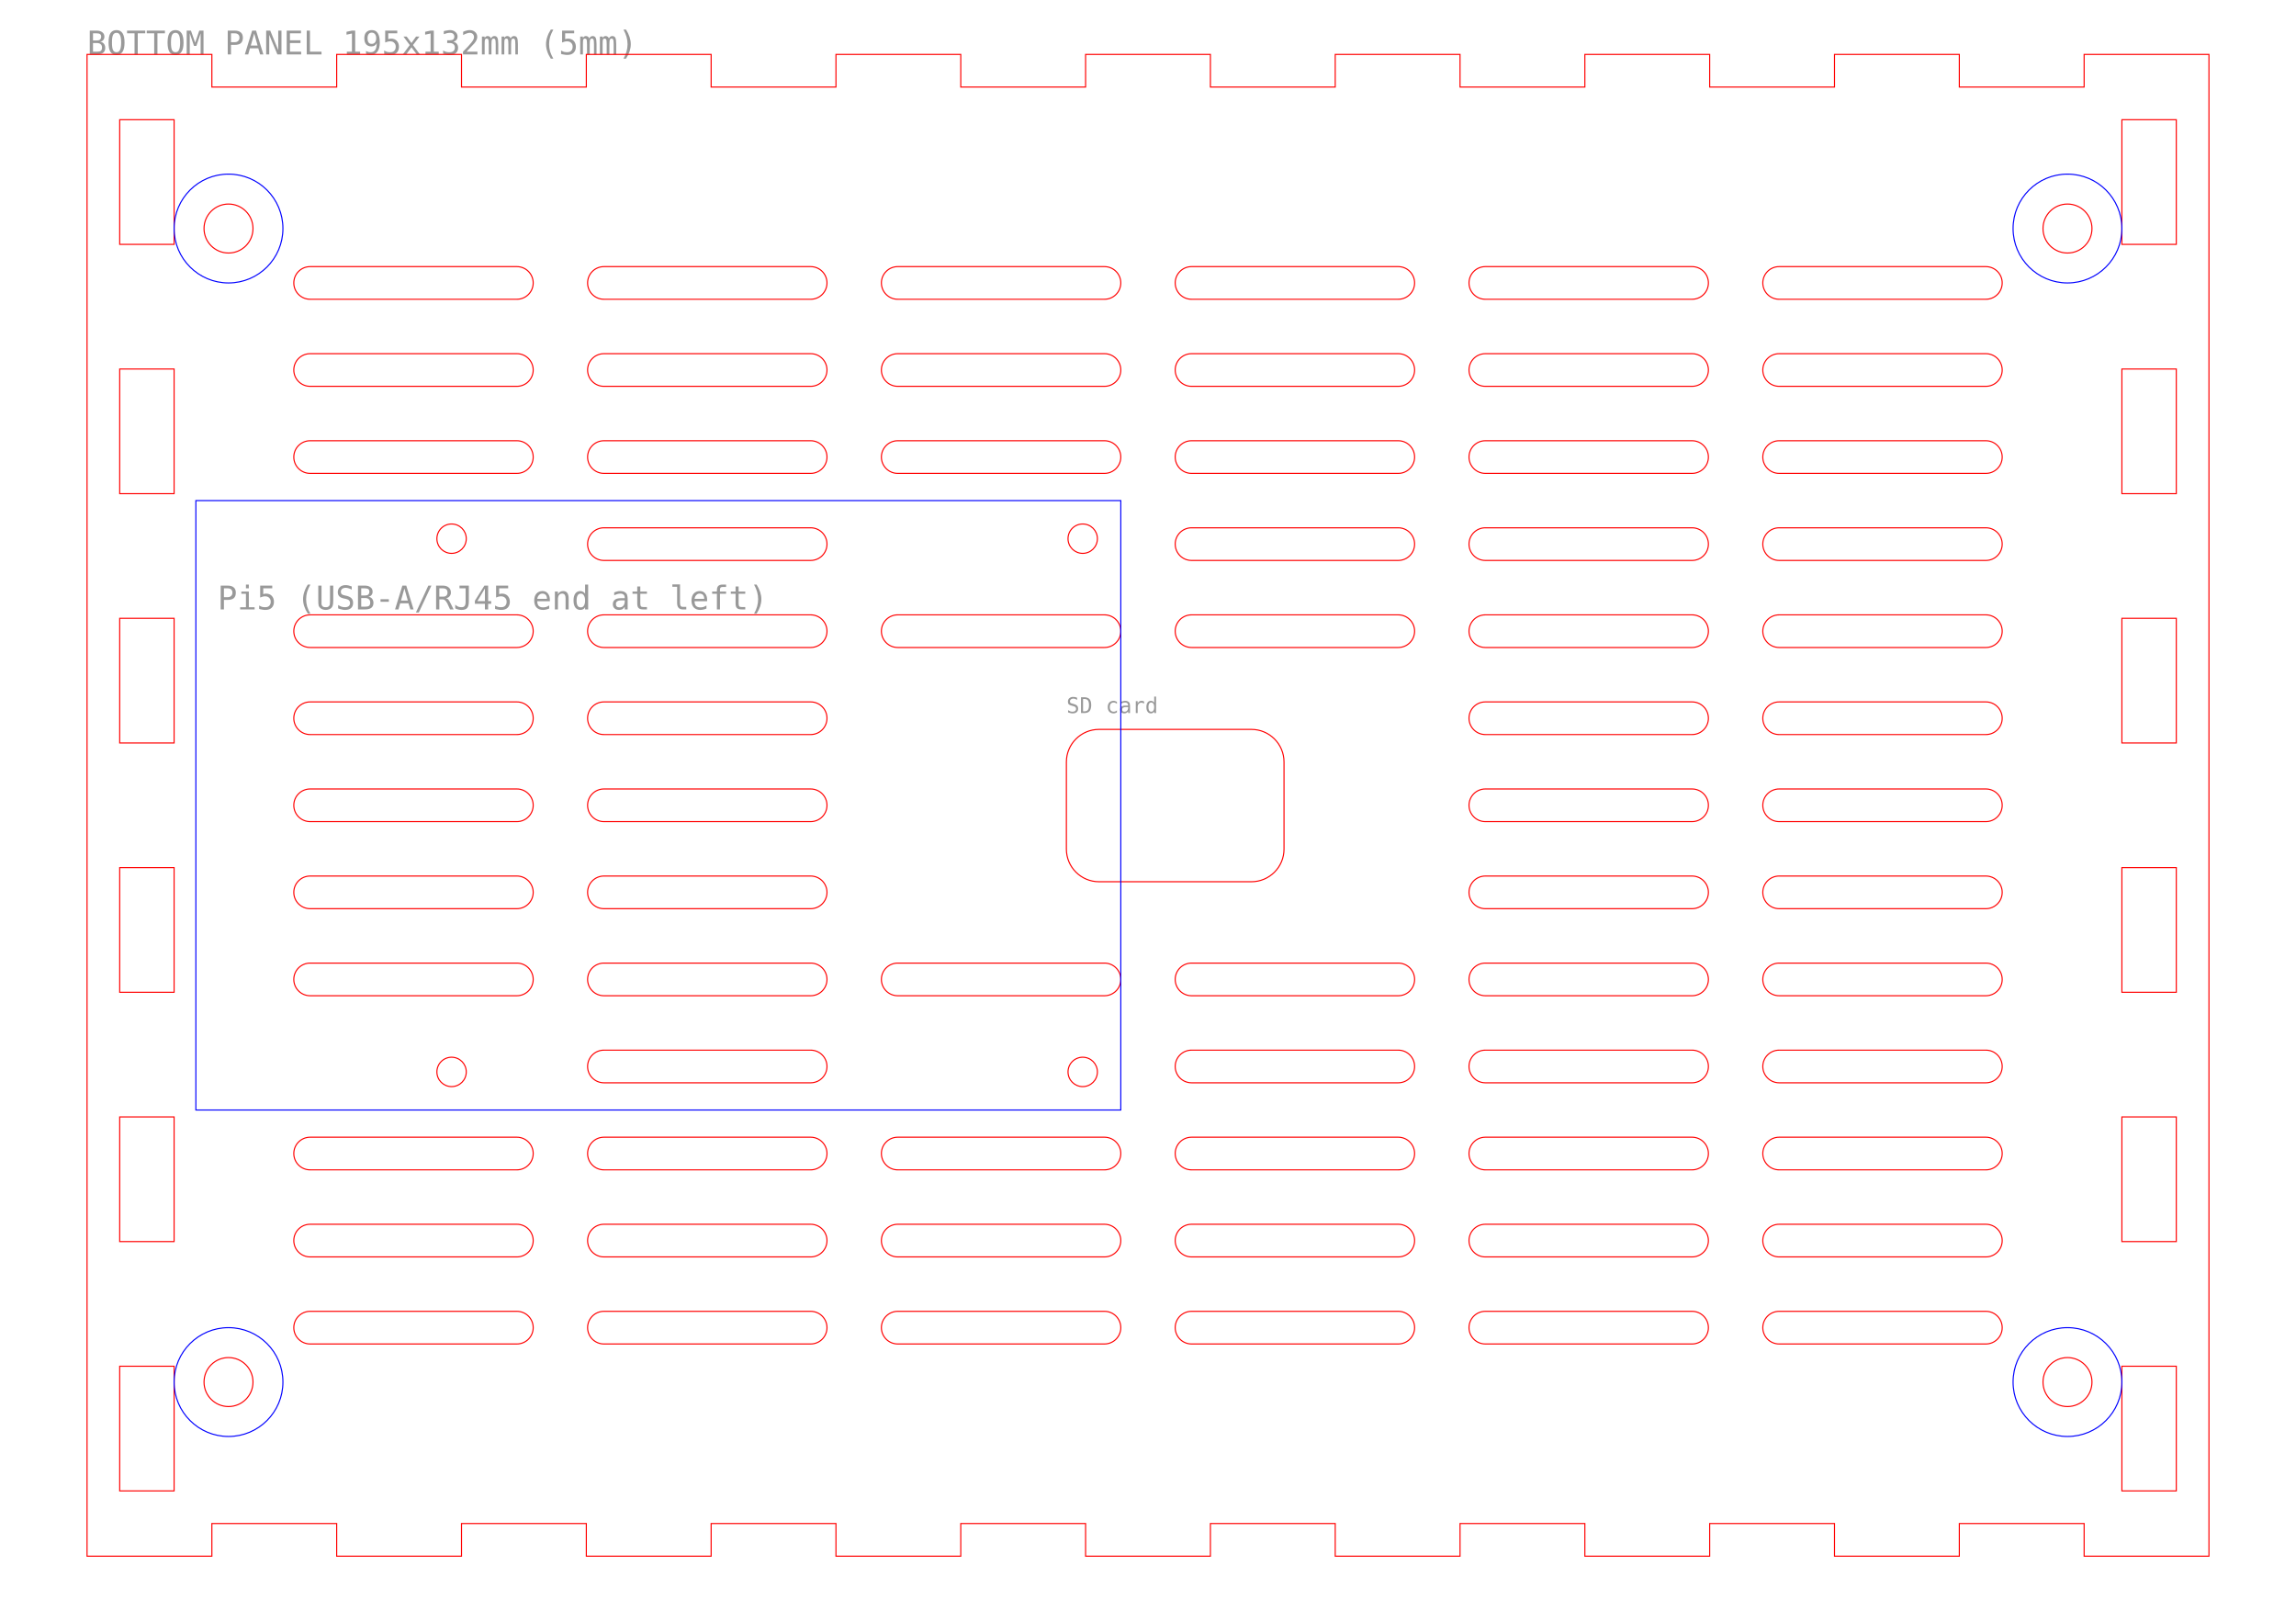
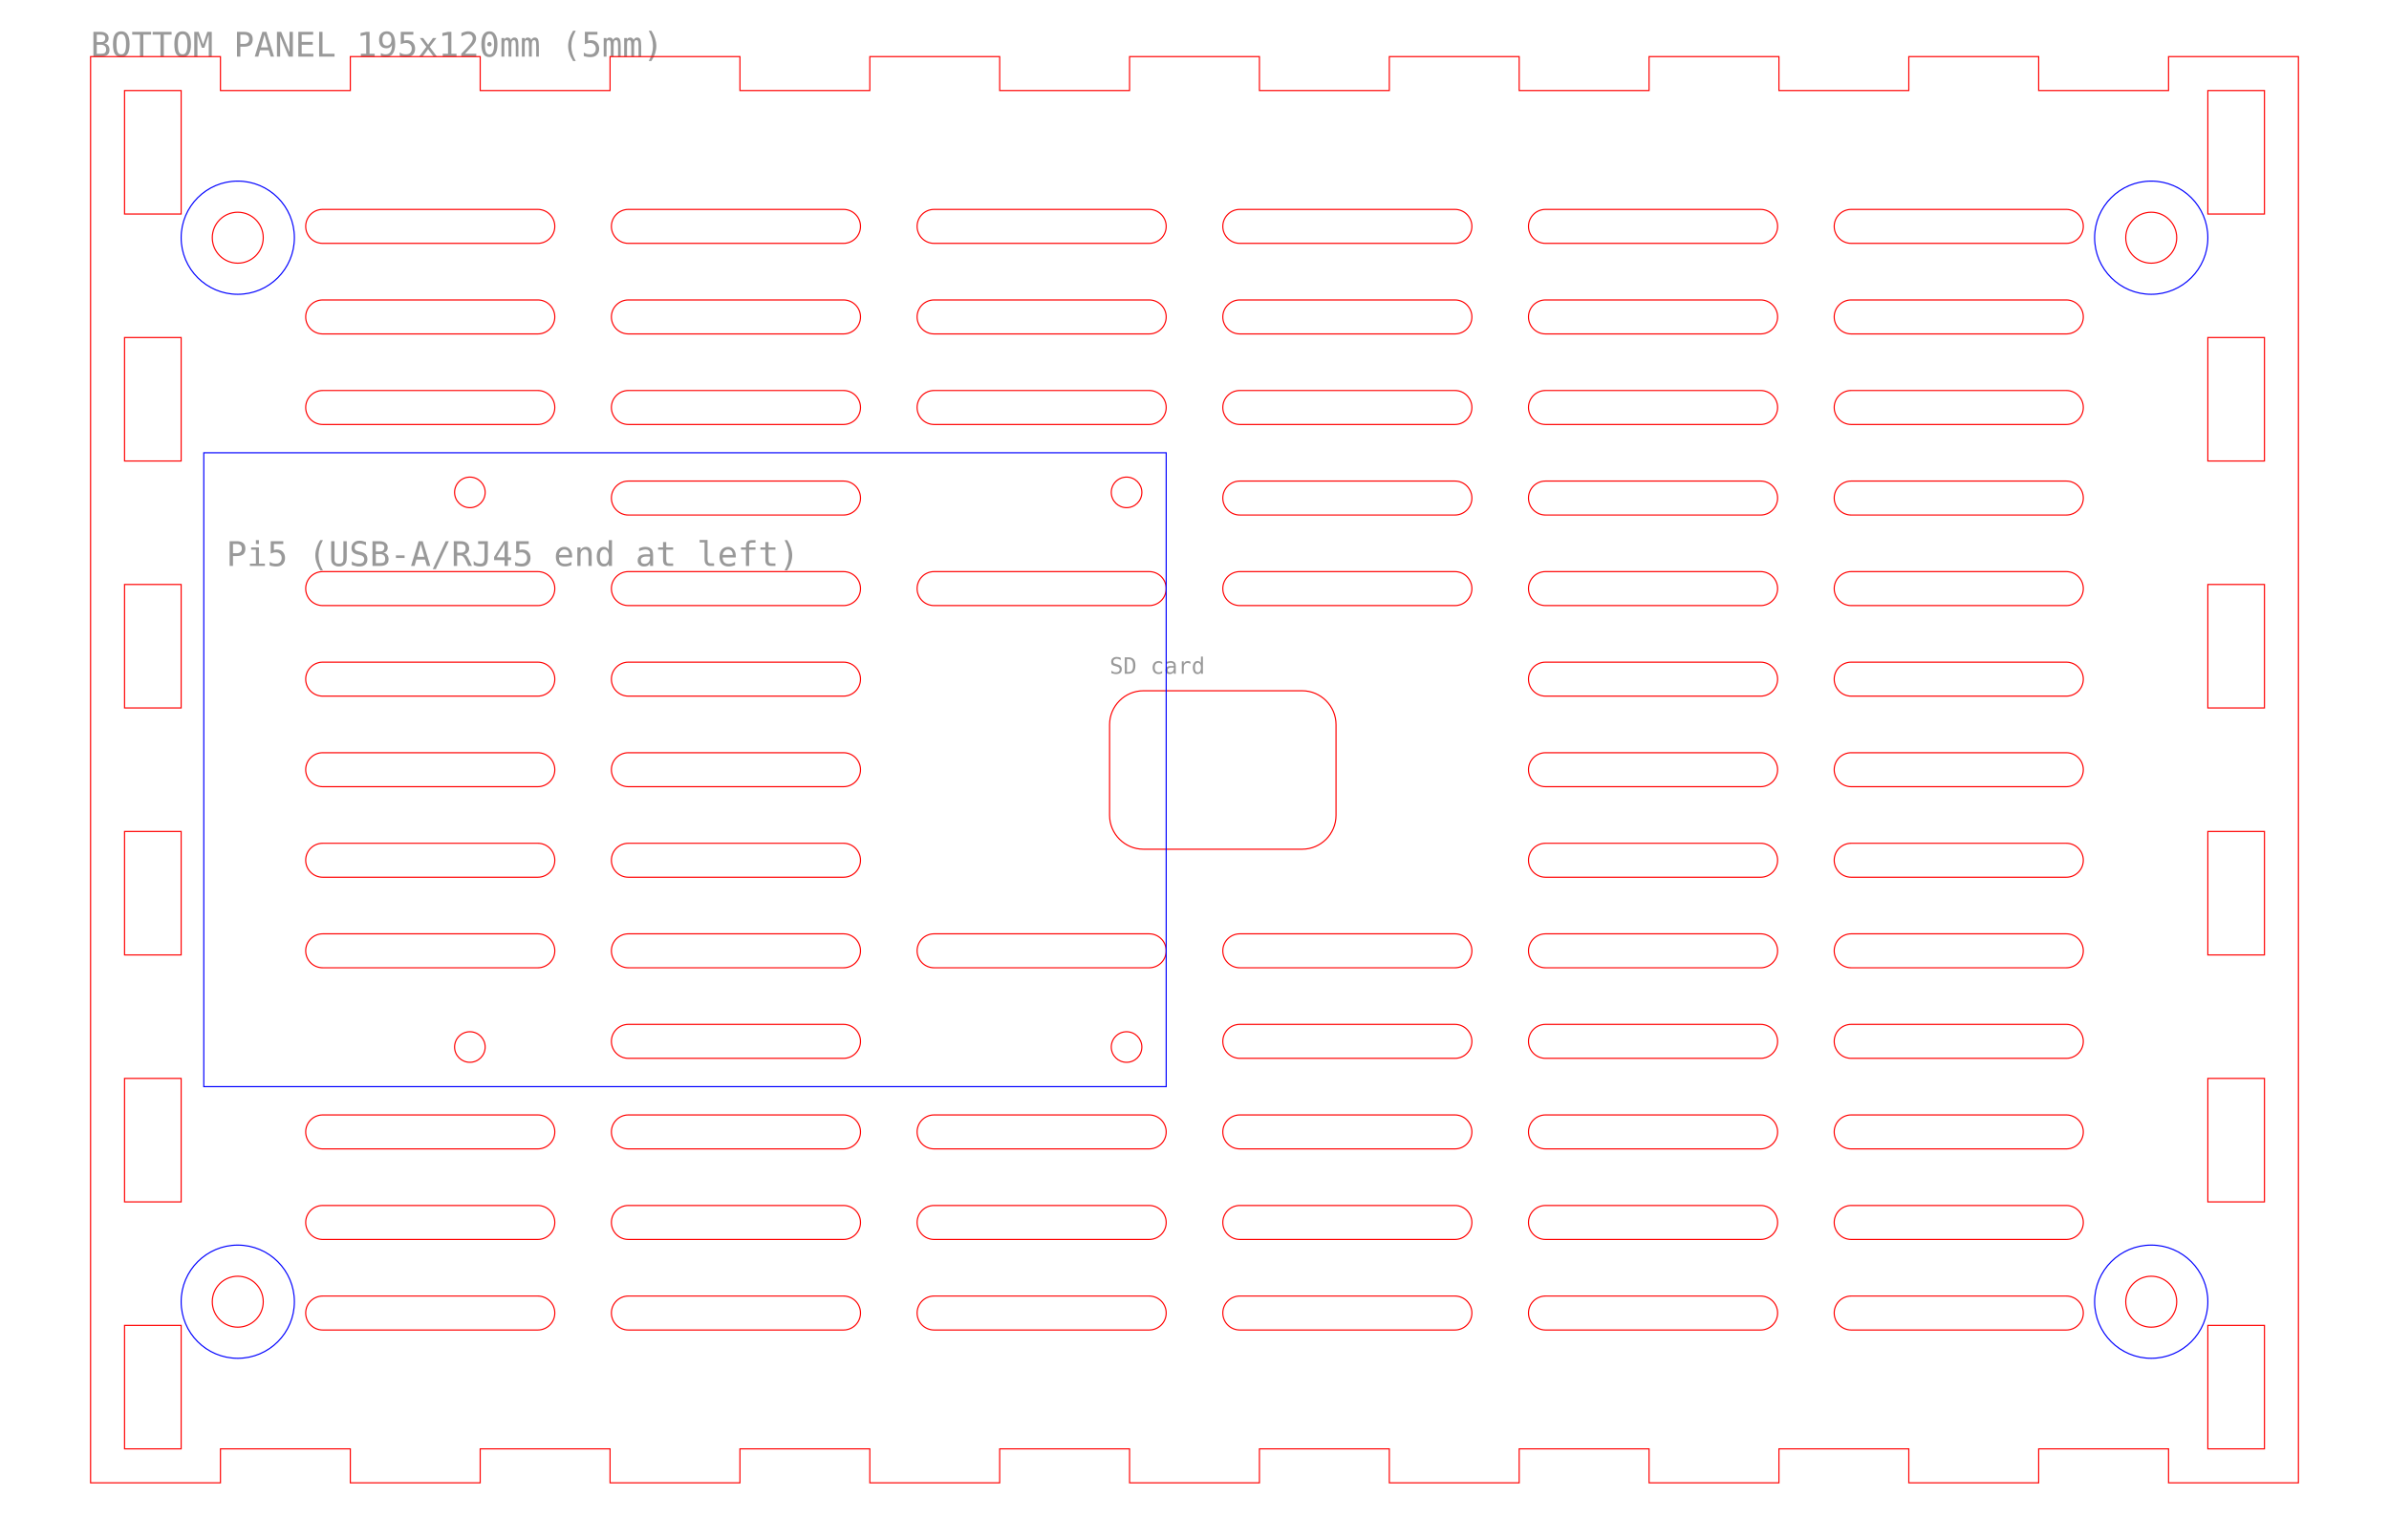
- <svg xmlns="http://www.w3.org/2000/svg" width="211mm" height="148mm" viewBox="0 0 211 148">
-   <text x="8" y="5" font-size="3" fill="#999" font-family="monospace">BOTTOM PANEL 195x132mm (5mm)</text>
-   <path d="M 8,8 L 8,5 L 19.471,5 L 19.471,8 L 30.941,8 L 30.941,5 L 42.412,5 L 42.412,8 L 53.882,8 L 53.882,5 L 65.353,5 L 65.353,8 L 76.824,8 L 76.824,5 L 88.294,5 L 88.294,8 L 99.765,8 L 99.765,5 L 111.235,5 L 111.235,8 L 122.706,8 L 122.706,5 L 134.176,5 L 134.176,8 L 145.647,8 L 145.647,5 L 157.118,5 L 157.118,8 L 168.588,8 L 168.588,5 L 180.059,5 L 180.059,8 L 191.529,8 L 191.529,5 L 203,5 L 203,8 L 203,140 L 203,143 L 191.529,143 L 191.529,140 L 180.059,140 L 180.059,143 L 168.588,143 L 168.588,140 L 157.118,140 L 157.118,143 L 145.647,143 L 145.647,140 L 134.176,140 L 134.176,143 L 122.706,143 L 122.706,140 L 111.235,140 L 111.235,143 L 99.765,143 L 99.765,140 L 88.294,140 L 88.294,143 L 76.824,143 L 76.824,140 L 65.353,140 L 65.353,143 L 53.882,143 L 53.882,140 L 42.412,140 L 42.412,143 L 30.941,143 L 30.941,140 L 19.471,140 L 19.471,143 L 8,143 L 8,140 L 8,8 Z" fill="none" stroke="#ff0000" stroke-width="0.1" />
-   <rect x="11" y="11" width="5" height="11.455" fill="none" stroke="#ff0000" stroke-width="0.1" />
-   <rect x="11" y="33.909" width="5" height="11.455" fill="none" stroke="#ff0000" stroke-width="0.1" />
-   <rect x="11" y="56.818" width="5" height="11.455" fill="none" stroke="#ff0000" stroke-width="0.1" />
-   <rect x="11" y="79.727" width="5" height="11.455" fill="none" stroke="#ff0000" stroke-width="0.1" />
-   <rect x="11" y="102.636" width="5" height="11.455" fill="none" stroke="#ff0000" stroke-width="0.1" />
-   <rect x="11" y="125.545" width="5" height="11.455" fill="none" stroke="#ff0000" stroke-width="0.1" />
-   <rect x="195" y="11" width="5" height="11.455" fill="none" stroke="#ff0000" stroke-width="0.1" />
-   <rect x="195" y="33.909" width="5" height="11.455" fill="none" stroke="#ff0000" stroke-width="0.1" />
-   <rect x="195" y="56.818" width="5" height="11.455" fill="none" stroke="#ff0000" stroke-width="0.1" />
-   <rect x="195" y="79.727" width="5" height="11.455" fill="none" stroke="#ff0000" stroke-width="0.1" />
-   <rect x="195" y="102.636" width="5" height="11.455" fill="none" stroke="#ff0000" stroke-width="0.1" />
-   <rect x="195" y="125.545" width="5" height="11.455" fill="none" stroke="#ff0000" stroke-width="0.1" />
+ <svg xmlns="http://www.w3.org/2000/svg" width="211mm" height="136mm" viewBox="0 0 211 136">
+   <text x="8" y="5" font-size="3" fill="#999" font-family="monospace">BOTTOM PANEL 195x120mm (5mm)</text>
+   <path d="M 8,8 L 8,5 L 19.471,5 L 19.471,8 L 30.941,8 L 30.941,5 L 42.412,5 L 42.412,8 L 53.882,8 L 53.882,5 L 65.353,5 L 65.353,8 L 76.824,8 L 76.824,5 L 88.294,5 L 88.294,8 L 99.765,8 L 99.765,5 L 111.235,5 L 111.235,8 L 122.706,8 L 122.706,5 L 134.176,5 L 134.176,8 L 145.647,8 L 145.647,5 L 157.118,5 L 157.118,8 L 168.588,8 L 168.588,5 L 180.059,5 L 180.059,8 L 191.529,8 L 191.529,5 L 203,5 L 203,8 L 203,128 L 203,131 L 191.529,131 L 191.529,128 L 180.059,128 L 180.059,131 L 168.588,131 L 168.588,128 L 157.118,128 L 157.118,131 L 145.647,131 L 145.647,128 L 134.176,128 L 134.176,131 L 122.706,131 L 122.706,128 L 111.235,128 L 111.235,131 L 99.765,131 L 99.765,128 L 88.294,128 L 88.294,131 L 76.824,131 L 76.824,128 L 65.353,128 L 65.353,131 L 53.882,131 L 53.882,128 L 42.412,128 L 42.412,131 L 30.941,131 L 30.941,128 L 19.471,128 L 19.471,131 L 8,131 L 8,128 L 8,8 Z" fill="none" stroke="#ff0000" stroke-width="0.1" />
+   <rect x="11" y="8" width="5" height="10.909" fill="none" stroke="#ff0000" stroke-width="0.1" />
+   <rect x="11" y="29.818" width="5" height="10.909" fill="none" stroke="#ff0000" stroke-width="0.1" />
+   <rect x="11" y="51.636" width="5" height="10.909" fill="none" stroke="#ff0000" stroke-width="0.1" />
+   <rect x="11" y="73.455" width="5" height="10.909" fill="none" stroke="#ff0000" stroke-width="0.1" />
+   <rect x="11" y="95.273" width="5" height="10.909" fill="none" stroke="#ff0000" stroke-width="0.1" />
+   <rect x="11" y="117.091" width="5" height="10.909" fill="none" stroke="#ff0000" stroke-width="0.1" />
+   <rect x="195" y="8" width="5" height="10.909" fill="none" stroke="#ff0000" stroke-width="0.1" />
+   <rect x="195" y="29.818" width="5" height="10.909" fill="none" stroke="#ff0000" stroke-width="0.1" />
+   <rect x="195" y="51.636" width="5" height="10.909" fill="none" stroke="#ff0000" stroke-width="0.1" />
+   <rect x="195" y="73.455" width="5" height="10.909" fill="none" stroke="#ff0000" stroke-width="0.1" />
+   <rect x="195" y="95.273" width="5" height="10.909" fill="none" stroke="#ff0000" stroke-width="0.1" />
+   <rect x="195" y="117.091" width="5" height="10.909" fill="none" stroke="#ff0000" stroke-width="0.1" />
  <circle cx="21" cy="21" r="2.25" fill="none" stroke="#ff0000" stroke-width="0.1" />
  <circle cx="21" cy="21" r="5" fill="none" stroke="#0000ff" stroke-width="0.1" />
  <circle cx="190" cy="21" r="2.25" fill="none" stroke="#ff0000" stroke-width="0.1" />
  <circle cx="190" cy="21" r="5" fill="none" stroke="#0000ff" stroke-width="0.1" />
-   <circle cx="21" cy="127" r="2.25" fill="none" stroke="#ff0000" stroke-width="0.1" />
-   <circle cx="21" cy="127" r="5" fill="none" stroke="#0000ff" stroke-width="0.1" />
-   <circle cx="190" cy="127" r="2.25" fill="none" stroke="#ff0000" stroke-width="0.1" />
-   <circle cx="190" cy="127" r="5" fill="none" stroke="#0000ff" stroke-width="0.1" />
-   <circle cx="99.5" cy="49.5" r="1.35" fill="none" stroke="#ff0000" stroke-width="0.1" />
-   <circle cx="41.5" cy="49.5" r="1.35" fill="none" stroke="#ff0000" stroke-width="0.1" />
-   <circle cx="99.5" cy="98.5" r="1.35" fill="none" stroke="#ff0000" stroke-width="0.1" />
-   <circle cx="41.5" cy="98.5" r="1.35" fill="none" stroke="#ff0000" stroke-width="0.1" />
-   <rect x="27" y="24.5" width="22" height="3" rx="1.5" ry="1.5" fill="none" stroke="#ff0000" stroke-width="0.1" />
-   <rect x="27" y="32.5" width="22" height="3" rx="1.5" ry="1.5" fill="none" stroke="#ff0000" stroke-width="0.1" />
-   <rect x="27" y="40.5" width="22" height="3" rx="1.5" ry="1.5" fill="none" stroke="#ff0000" stroke-width="0.1" />
-   <rect x="27" y="56.5" width="22" height="3" rx="1.5" ry="1.5" fill="none" stroke="#ff0000" stroke-width="0.1" />
-   <rect x="27" y="64.5" width="22" height="3" rx="1.5" ry="1.5" fill="none" stroke="#ff0000" stroke-width="0.1" />
-   <rect x="27" y="72.5" width="22" height="3" rx="1.5" ry="1.5" fill="none" stroke="#ff0000" stroke-width="0.1" />
-   <rect x="27" y="80.5" width="22" height="3" rx="1.5" ry="1.5" fill="none" stroke="#ff0000" stroke-width="0.1" />
-   <rect x="27" y="88.5" width="22" height="3" rx="1.5" ry="1.5" fill="none" stroke="#ff0000" stroke-width="0.1" />
-   <rect x="27" y="104.5" width="22" height="3" rx="1.5" ry="1.5" fill="none" stroke="#ff0000" stroke-width="0.1" />
-   <rect x="27" y="112.5" width="22" height="3" rx="1.5" ry="1.5" fill="none" stroke="#ff0000" stroke-width="0.1" />
-   <rect x="27" y="120.5" width="22" height="3" rx="1.5" ry="1.5" fill="none" stroke="#ff0000" stroke-width="0.1" />
-   <rect x="54" y="24.5" width="22" height="3" rx="1.5" ry="1.5" fill="none" stroke="#ff0000" stroke-width="0.1" />
-   <rect x="54" y="32.5" width="22" height="3" rx="1.5" ry="1.5" fill="none" stroke="#ff0000" stroke-width="0.1" />
-   <rect x="54" y="40.5" width="22" height="3" rx="1.5" ry="1.5" fill="none" stroke="#ff0000" stroke-width="0.1" />
-   <rect x="54" y="48.5" width="22" height="3" rx="1.5" ry="1.5" fill="none" stroke="#ff0000" stroke-width="0.1" />
-   <rect x="54" y="56.5" width="22" height="3" rx="1.5" ry="1.5" fill="none" stroke="#ff0000" stroke-width="0.1" />
-   <rect x="54" y="64.5" width="22" height="3" rx="1.5" ry="1.5" fill="none" stroke="#ff0000" stroke-width="0.1" />
-   <rect x="54" y="72.5" width="22" height="3" rx="1.5" ry="1.5" fill="none" stroke="#ff0000" stroke-width="0.1" />
-   <rect x="54" y="80.5" width="22" height="3" rx="1.5" ry="1.5" fill="none" stroke="#ff0000" stroke-width="0.1" />
-   <rect x="54" y="88.5" width="22" height="3" rx="1.5" ry="1.5" fill="none" stroke="#ff0000" stroke-width="0.1" />
-   <rect x="54" y="96.5" width="22" height="3" rx="1.5" ry="1.5" fill="none" stroke="#ff0000" stroke-width="0.1" />
-   <rect x="54" y="104.5" width="22" height="3" rx="1.5" ry="1.5" fill="none" stroke="#ff0000" stroke-width="0.1" />
-   <rect x="54" y="112.5" width="22" height="3" rx="1.5" ry="1.5" fill="none" stroke="#ff0000" stroke-width="0.1" />
-   <rect x="54" y="120.5" width="22" height="3" rx="1.5" ry="1.5" fill="none" stroke="#ff0000" stroke-width="0.1" />
-   <rect x="81" y="24.5" width="22" height="3" rx="1.5" ry="1.5" fill="none" stroke="#ff0000" stroke-width="0.1" />
-   <rect x="81" y="32.5" width="22" height="3" rx="1.5" ry="1.5" fill="none" stroke="#ff0000" stroke-width="0.1" />
-   <rect x="81" y="40.5" width="22" height="3" rx="1.5" ry="1.5" fill="none" stroke="#ff0000" stroke-width="0.1" />
-   <rect x="81" y="56.5" width="22" height="3" rx="1.5" ry="1.5" fill="none" stroke="#ff0000" stroke-width="0.1" />
-   <rect x="81" y="88.5" width="22" height="3" rx="1.5" ry="1.5" fill="none" stroke="#ff0000" stroke-width="0.1" />
-   <rect x="81" y="104.5" width="22" height="3" rx="1.5" ry="1.5" fill="none" stroke="#ff0000" stroke-width="0.1" />
-   <rect x="81" y="112.5" width="22" height="3" rx="1.5" ry="1.5" fill="none" stroke="#ff0000" stroke-width="0.1" />
-   <rect x="81" y="120.5" width="22" height="3" rx="1.5" ry="1.5" fill="none" stroke="#ff0000" stroke-width="0.1" />
-   <rect x="108" y="24.5" width="22" height="3" rx="1.5" ry="1.5" fill="none" stroke="#ff0000" stroke-width="0.1" />
-   <rect x="108" y="32.5" width="22" height="3" rx="1.5" ry="1.5" fill="none" stroke="#ff0000" stroke-width="0.1" />
-   <rect x="108" y="40.5" width="22" height="3" rx="1.5" ry="1.5" fill="none" stroke="#ff0000" stroke-width="0.1" />
-   <rect x="108" y="48.5" width="22" height="3" rx="1.5" ry="1.5" fill="none" stroke="#ff0000" stroke-width="0.1" />
-   <rect x="108" y="56.5" width="22" height="3" rx="1.5" ry="1.5" fill="none" stroke="#ff0000" stroke-width="0.1" />
-   <rect x="108" y="88.5" width="22" height="3" rx="1.5" ry="1.5" fill="none" stroke="#ff0000" stroke-width="0.1" />
-   <rect x="108" y="96.5" width="22" height="3" rx="1.5" ry="1.5" fill="none" stroke="#ff0000" stroke-width="0.1" />
-   <rect x="108" y="104.5" width="22" height="3" rx="1.5" ry="1.5" fill="none" stroke="#ff0000" stroke-width="0.1" />
-   <rect x="108" y="112.5" width="22" height="3" rx="1.5" ry="1.5" fill="none" stroke="#ff0000" stroke-width="0.1" />
-   <rect x="108" y="120.5" width="22" height="3" rx="1.5" ry="1.5" fill="none" stroke="#ff0000" stroke-width="0.1" />
-   <rect x="135" y="24.5" width="22" height="3" rx="1.5" ry="1.5" fill="none" stroke="#ff0000" stroke-width="0.1" />
-   <rect x="135" y="32.5" width="22" height="3" rx="1.5" ry="1.5" fill="none" stroke="#ff0000" stroke-width="0.1" />
-   <rect x="135" y="40.5" width="22" height="3" rx="1.5" ry="1.5" fill="none" stroke="#ff0000" stroke-width="0.1" />
-   <rect x="135" y="48.5" width="22" height="3" rx="1.5" ry="1.5" fill="none" stroke="#ff0000" stroke-width="0.1" />
-   <rect x="135" y="56.5" width="22" height="3" rx="1.5" ry="1.5" fill="none" stroke="#ff0000" stroke-width="0.1" />
-   <rect x="135" y="64.5" width="22" height="3" rx="1.5" ry="1.5" fill="none" stroke="#ff0000" stroke-width="0.1" />
-   <rect x="135" y="72.5" width="22" height="3" rx="1.5" ry="1.5" fill="none" stroke="#ff0000" stroke-width="0.1" />
-   <rect x="135" y="80.5" width="22" height="3" rx="1.5" ry="1.5" fill="none" stroke="#ff0000" stroke-width="0.1" />
-   <rect x="135" y="88.5" width="22" height="3" rx="1.5" ry="1.5" fill="none" stroke="#ff0000" stroke-width="0.1" />
-   <rect x="135" y="96.5" width="22" height="3" rx="1.5" ry="1.5" fill="none" stroke="#ff0000" stroke-width="0.1" />
-   <rect x="135" y="104.5" width="22" height="3" rx="1.5" ry="1.5" fill="none" stroke="#ff0000" stroke-width="0.1" />
-   <rect x="135" y="112.5" width="22" height="3" rx="1.5" ry="1.5" fill="none" stroke="#ff0000" stroke-width="0.1" />
-   <rect x="135" y="120.5" width="22" height="3" rx="1.5" ry="1.5" fill="none" stroke="#ff0000" stroke-width="0.1" />
-   <rect x="162" y="24.5" width="22" height="3" rx="1.5" ry="1.5" fill="none" stroke="#ff0000" stroke-width="0.1" />
-   <rect x="162" y="32.5" width="22" height="3" rx="1.5" ry="1.5" fill="none" stroke="#ff0000" stroke-width="0.1" />
-   <rect x="162" y="40.5" width="22" height="3" rx="1.5" ry="1.5" fill="none" stroke="#ff0000" stroke-width="0.1" />
-   <rect x="162" y="48.5" width="22" height="3" rx="1.5" ry="1.5" fill="none" stroke="#ff0000" stroke-width="0.1" />
-   <rect x="162" y="56.5" width="22" height="3" rx="1.5" ry="1.5" fill="none" stroke="#ff0000" stroke-width="0.1" />
-   <rect x="162" y="64.5" width="22" height="3" rx="1.5" ry="1.5" fill="none" stroke="#ff0000" stroke-width="0.1" />
-   <rect x="162" y="72.5" width="22" height="3" rx="1.5" ry="1.5" fill="none" stroke="#ff0000" stroke-width="0.1" />
-   <rect x="162" y="80.5" width="22" height="3" rx="1.5" ry="1.5" fill="none" stroke="#ff0000" stroke-width="0.1" />
-   <rect x="162" y="88.5" width="22" height="3" rx="1.5" ry="1.5" fill="none" stroke="#ff0000" stroke-width="0.1" />
-   <rect x="162" y="96.5" width="22" height="3" rx="1.5" ry="1.5" fill="none" stroke="#ff0000" stroke-width="0.1" />
-   <rect x="162" y="104.5" width="22" height="3" rx="1.5" ry="1.5" fill="none" stroke="#ff0000" stroke-width="0.1" />
-   <rect x="162" y="112.5" width="22" height="3" rx="1.5" ry="1.5" fill="none" stroke="#ff0000" stroke-width="0.1" />
-   <rect x="162" y="120.5" width="22" height="3" rx="1.5" ry="1.5" fill="none" stroke="#ff0000" stroke-width="0.1" />
-   <rect x="98" y="67.025" width="20" height="14" rx="3" ry="3" fill="none" stroke="#ff0000" stroke-width="0.1" />
-   <text x="98" y="65.525" font-size="2" fill="#999" font-family="monospace">SD card</text>
-   <rect x="18" y="46" width="85" height="56" fill="none" stroke="#0000ff" stroke-width="0.1" />
-   <text x="20" y="56" font-size="3" fill="#999" font-family="monospace">Pi5 (USB-A/RJ45 end at left)</text>
+   <circle cx="21" cy="115" r="2.25" fill="none" stroke="#ff0000" stroke-width="0.1" />
+   <circle cx="21" cy="115" r="5" fill="none" stroke="#0000ff" stroke-width="0.1" />
+   <circle cx="190" cy="115" r="2.25" fill="none" stroke="#ff0000" stroke-width="0.1" />
+   <circle cx="190" cy="115" r="5" fill="none" stroke="#0000ff" stroke-width="0.1" />
+   <circle cx="99.5" cy="43.5" r="1.35" fill="none" stroke="#ff0000" stroke-width="0.1" />
+   <circle cx="41.5" cy="43.5" r="1.35" fill="none" stroke="#ff0000" stroke-width="0.1" />
+   <circle cx="99.5" cy="92.5" r="1.35" fill="none" stroke="#ff0000" stroke-width="0.1" />
+   <circle cx="41.5" cy="92.5" r="1.35" fill="none" stroke="#ff0000" stroke-width="0.1" />
+   <rect x="27" y="18.5" width="22" height="3" rx="1.5" ry="1.5" fill="none" stroke="#ff0000" stroke-width="0.1" />
+   <rect x="27" y="26.5" width="22" height="3" rx="1.5" ry="1.5" fill="none" stroke="#ff0000" stroke-width="0.1" />
+   <rect x="27" y="34.5" width="22" height="3" rx="1.5" ry="1.5" fill="none" stroke="#ff0000" stroke-width="0.1" />
+   <rect x="27" y="50.5" width="22" height="3" rx="1.5" ry="1.5" fill="none" stroke="#ff0000" stroke-width="0.1" />
+   <rect x="27" y="58.5" width="22" height="3" rx="1.5" ry="1.5" fill="none" stroke="#ff0000" stroke-width="0.1" />
+   <rect x="27" y="66.5" width="22" height="3" rx="1.5" ry="1.5" fill="none" stroke="#ff0000" stroke-width="0.1" />
+   <rect x="27" y="74.5" width="22" height="3" rx="1.5" ry="1.5" fill="none" stroke="#ff0000" stroke-width="0.1" />
+   <rect x="27" y="82.5" width="22" height="3" rx="1.5" ry="1.5" fill="none" stroke="#ff0000" stroke-width="0.1" />
+   <rect x="27" y="98.5" width="22" height="3" rx="1.5" ry="1.5" fill="none" stroke="#ff0000" stroke-width="0.1" />
+   <rect x="27" y="106.5" width="22" height="3" rx="1.5" ry="1.5" fill="none" stroke="#ff0000" stroke-width="0.1" />
+   <rect x="27" y="114.5" width="22" height="3" rx="1.5" ry="1.5" fill="none" stroke="#ff0000" stroke-width="0.1" />
+   <rect x="54" y="18.5" width="22" height="3" rx="1.5" ry="1.5" fill="none" stroke="#ff0000" stroke-width="0.1" />
+   <rect x="54" y="26.5" width="22" height="3" rx="1.5" ry="1.5" fill="none" stroke="#ff0000" stroke-width="0.1" />
+   <rect x="54" y="34.5" width="22" height="3" rx="1.5" ry="1.5" fill="none" stroke="#ff0000" stroke-width="0.1" />
+   <rect x="54" y="42.5" width="22" height="3" rx="1.5" ry="1.5" fill="none" stroke="#ff0000" stroke-width="0.1" />
+   <rect x="54" y="50.5" width="22" height="3" rx="1.5" ry="1.5" fill="none" stroke="#ff0000" stroke-width="0.1" />
+   <rect x="54" y="58.5" width="22" height="3" rx="1.5" ry="1.5" fill="none" stroke="#ff0000" stroke-width="0.1" />
+   <rect x="54" y="66.5" width="22" height="3" rx="1.5" ry="1.5" fill="none" stroke="#ff0000" stroke-width="0.1" />
+   <rect x="54" y="74.5" width="22" height="3" rx="1.5" ry="1.5" fill="none" stroke="#ff0000" stroke-width="0.1" />
+   <rect x="54" y="82.5" width="22" height="3" rx="1.5" ry="1.5" fill="none" stroke="#ff0000" stroke-width="0.1" />
+   <rect x="54" y="90.5" width="22" height="3" rx="1.5" ry="1.5" fill="none" stroke="#ff0000" stroke-width="0.1" />
+   <rect x="54" y="98.5" width="22" height="3" rx="1.5" ry="1.5" fill="none" stroke="#ff0000" stroke-width="0.1" />
+   <rect x="54" y="106.5" width="22" height="3" rx="1.5" ry="1.5" fill="none" stroke="#ff0000" stroke-width="0.1" />
+   <rect x="54" y="114.5" width="22" height="3" rx="1.5" ry="1.5" fill="none" stroke="#ff0000" stroke-width="0.1" />
+   <rect x="81" y="18.5" width="22" height="3" rx="1.5" ry="1.5" fill="none" stroke="#ff0000" stroke-width="0.1" />
+   <rect x="81" y="26.5" width="22" height="3" rx="1.5" ry="1.5" fill="none" stroke="#ff0000" stroke-width="0.1" />
+   <rect x="81" y="34.5" width="22" height="3" rx="1.5" ry="1.5" fill="none" stroke="#ff0000" stroke-width="0.1" />
+   <rect x="81" y="50.5" width="22" height="3" rx="1.5" ry="1.5" fill="none" stroke="#ff0000" stroke-width="0.1" />
+   <rect x="81" y="82.5" width="22" height="3" rx="1.5" ry="1.5" fill="none" stroke="#ff0000" stroke-width="0.1" />
+   <rect x="81" y="98.5" width="22" height="3" rx="1.5" ry="1.5" fill="none" stroke="#ff0000" stroke-width="0.1" />
+   <rect x="81" y="106.5" width="22" height="3" rx="1.5" ry="1.5" fill="none" stroke="#ff0000" stroke-width="0.1" />
+   <rect x="81" y="114.5" width="22" height="3" rx="1.5" ry="1.5" fill="none" stroke="#ff0000" stroke-width="0.1" />
+   <rect x="108" y="18.5" width="22" height="3" rx="1.5" ry="1.5" fill="none" stroke="#ff0000" stroke-width="0.1" />
+   <rect x="108" y="26.5" width="22" height="3" rx="1.5" ry="1.5" fill="none" stroke="#ff0000" stroke-width="0.1" />
+   <rect x="108" y="34.5" width="22" height="3" rx="1.5" ry="1.5" fill="none" stroke="#ff0000" stroke-width="0.1" />
+   <rect x="108" y="42.5" width="22" height="3" rx="1.5" ry="1.5" fill="none" stroke="#ff0000" stroke-width="0.1" />
+   <rect x="108" y="50.5" width="22" height="3" rx="1.5" ry="1.5" fill="none" stroke="#ff0000" stroke-width="0.1" />
+   <rect x="108" y="82.5" width="22" height="3" rx="1.5" ry="1.5" fill="none" stroke="#ff0000" stroke-width="0.1" />
+   <rect x="108" y="90.5" width="22" height="3" rx="1.5" ry="1.5" fill="none" stroke="#ff0000" stroke-width="0.1" />
+   <rect x="108" y="98.5" width="22" height="3" rx="1.5" ry="1.5" fill="none" stroke="#ff0000" stroke-width="0.1" />
+   <rect x="108" y="106.5" width="22" height="3" rx="1.5" ry="1.5" fill="none" stroke="#ff0000" stroke-width="0.1" />
+   <rect x="108" y="114.5" width="22" height="3" rx="1.5" ry="1.5" fill="none" stroke="#ff0000" stroke-width="0.1" />
+   <rect x="135" y="18.5" width="22" height="3" rx="1.5" ry="1.5" fill="none" stroke="#ff0000" stroke-width="0.1" />
+   <rect x="135" y="26.5" width="22" height="3" rx="1.5" ry="1.5" fill="none" stroke="#ff0000" stroke-width="0.1" />
+   <rect x="135" y="34.5" width="22" height="3" rx="1.5" ry="1.5" fill="none" stroke="#ff0000" stroke-width="0.1" />
+   <rect x="135" y="42.5" width="22" height="3" rx="1.5" ry="1.5" fill="none" stroke="#ff0000" stroke-width="0.1" />
+   <rect x="135" y="50.5" width="22" height="3" rx="1.5" ry="1.5" fill="none" stroke="#ff0000" stroke-width="0.1" />
+   <rect x="135" y="58.5" width="22" height="3" rx="1.5" ry="1.5" fill="none" stroke="#ff0000" stroke-width="0.1" />
+   <rect x="135" y="66.5" width="22" height="3" rx="1.5" ry="1.5" fill="none" stroke="#ff0000" stroke-width="0.1" />
+   <rect x="135" y="74.5" width="22" height="3" rx="1.5" ry="1.5" fill="none" stroke="#ff0000" stroke-width="0.1" />
+   <rect x="135" y="82.5" width="22" height="3" rx="1.5" ry="1.5" fill="none" stroke="#ff0000" stroke-width="0.1" />
+   <rect x="135" y="90.5" width="22" height="3" rx="1.5" ry="1.5" fill="none" stroke="#ff0000" stroke-width="0.1" />
+   <rect x="135" y="98.5" width="22" height="3" rx="1.5" ry="1.5" fill="none" stroke="#ff0000" stroke-width="0.1" />
+   <rect x="135" y="106.5" width="22" height="3" rx="1.5" ry="1.5" fill="none" stroke="#ff0000" stroke-width="0.1" />
+   <rect x="135" y="114.5" width="22" height="3" rx="1.5" ry="1.5" fill="none" stroke="#ff0000" stroke-width="0.1" />
+   <rect x="162" y="18.5" width="22" height="3" rx="1.5" ry="1.5" fill="none" stroke="#ff0000" stroke-width="0.1" />
+   <rect x="162" y="26.5" width="22" height="3" rx="1.5" ry="1.5" fill="none" stroke="#ff0000" stroke-width="0.1" />
+   <rect x="162" y="34.5" width="22" height="3" rx="1.5" ry="1.5" fill="none" stroke="#ff0000" stroke-width="0.1" />
+   <rect x="162" y="42.5" width="22" height="3" rx="1.5" ry="1.5" fill="none" stroke="#ff0000" stroke-width="0.1" />
+   <rect x="162" y="50.5" width="22" height="3" rx="1.5" ry="1.5" fill="none" stroke="#ff0000" stroke-width="0.1" />
+   <rect x="162" y="58.5" width="22" height="3" rx="1.5" ry="1.5" fill="none" stroke="#ff0000" stroke-width="0.1" />
+   <rect x="162" y="66.5" width="22" height="3" rx="1.5" ry="1.5" fill="none" stroke="#ff0000" stroke-width="0.1" />
+   <rect x="162" y="74.5" width="22" height="3" rx="1.5" ry="1.5" fill="none" stroke="#ff0000" stroke-width="0.1" />
+   <rect x="162" y="82.5" width="22" height="3" rx="1.5" ry="1.5" fill="none" stroke="#ff0000" stroke-width="0.1" />
+   <rect x="162" y="90.5" width="22" height="3" rx="1.5" ry="1.5" fill="none" stroke="#ff0000" stroke-width="0.1" />
+   <rect x="162" y="98.5" width="22" height="3" rx="1.5" ry="1.5" fill="none" stroke="#ff0000" stroke-width="0.1" />
+   <rect x="162" y="106.5" width="22" height="3" rx="1.5" ry="1.5" fill="none" stroke="#ff0000" stroke-width="0.1" />
+   <rect x="162" y="114.5" width="22" height="3" rx="1.5" ry="1.5" fill="none" stroke="#ff0000" stroke-width="0.1" />
+   <rect x="98" y="61.025" width="20" height="14" rx="3" ry="3" fill="none" stroke="#ff0000" stroke-width="0.1" />
+   <text x="98" y="59.525" font-size="2" fill="#999" font-family="monospace">SD card</text>
+   <rect x="18" y="40" width="85" height="56" fill="none" stroke="#0000ff" stroke-width="0.1" />
+   <text x="20" y="50" font-size="3" fill="#999" font-family="monospace">Pi5 (USB-A/RJ45 end at left)</text>
</svg>
